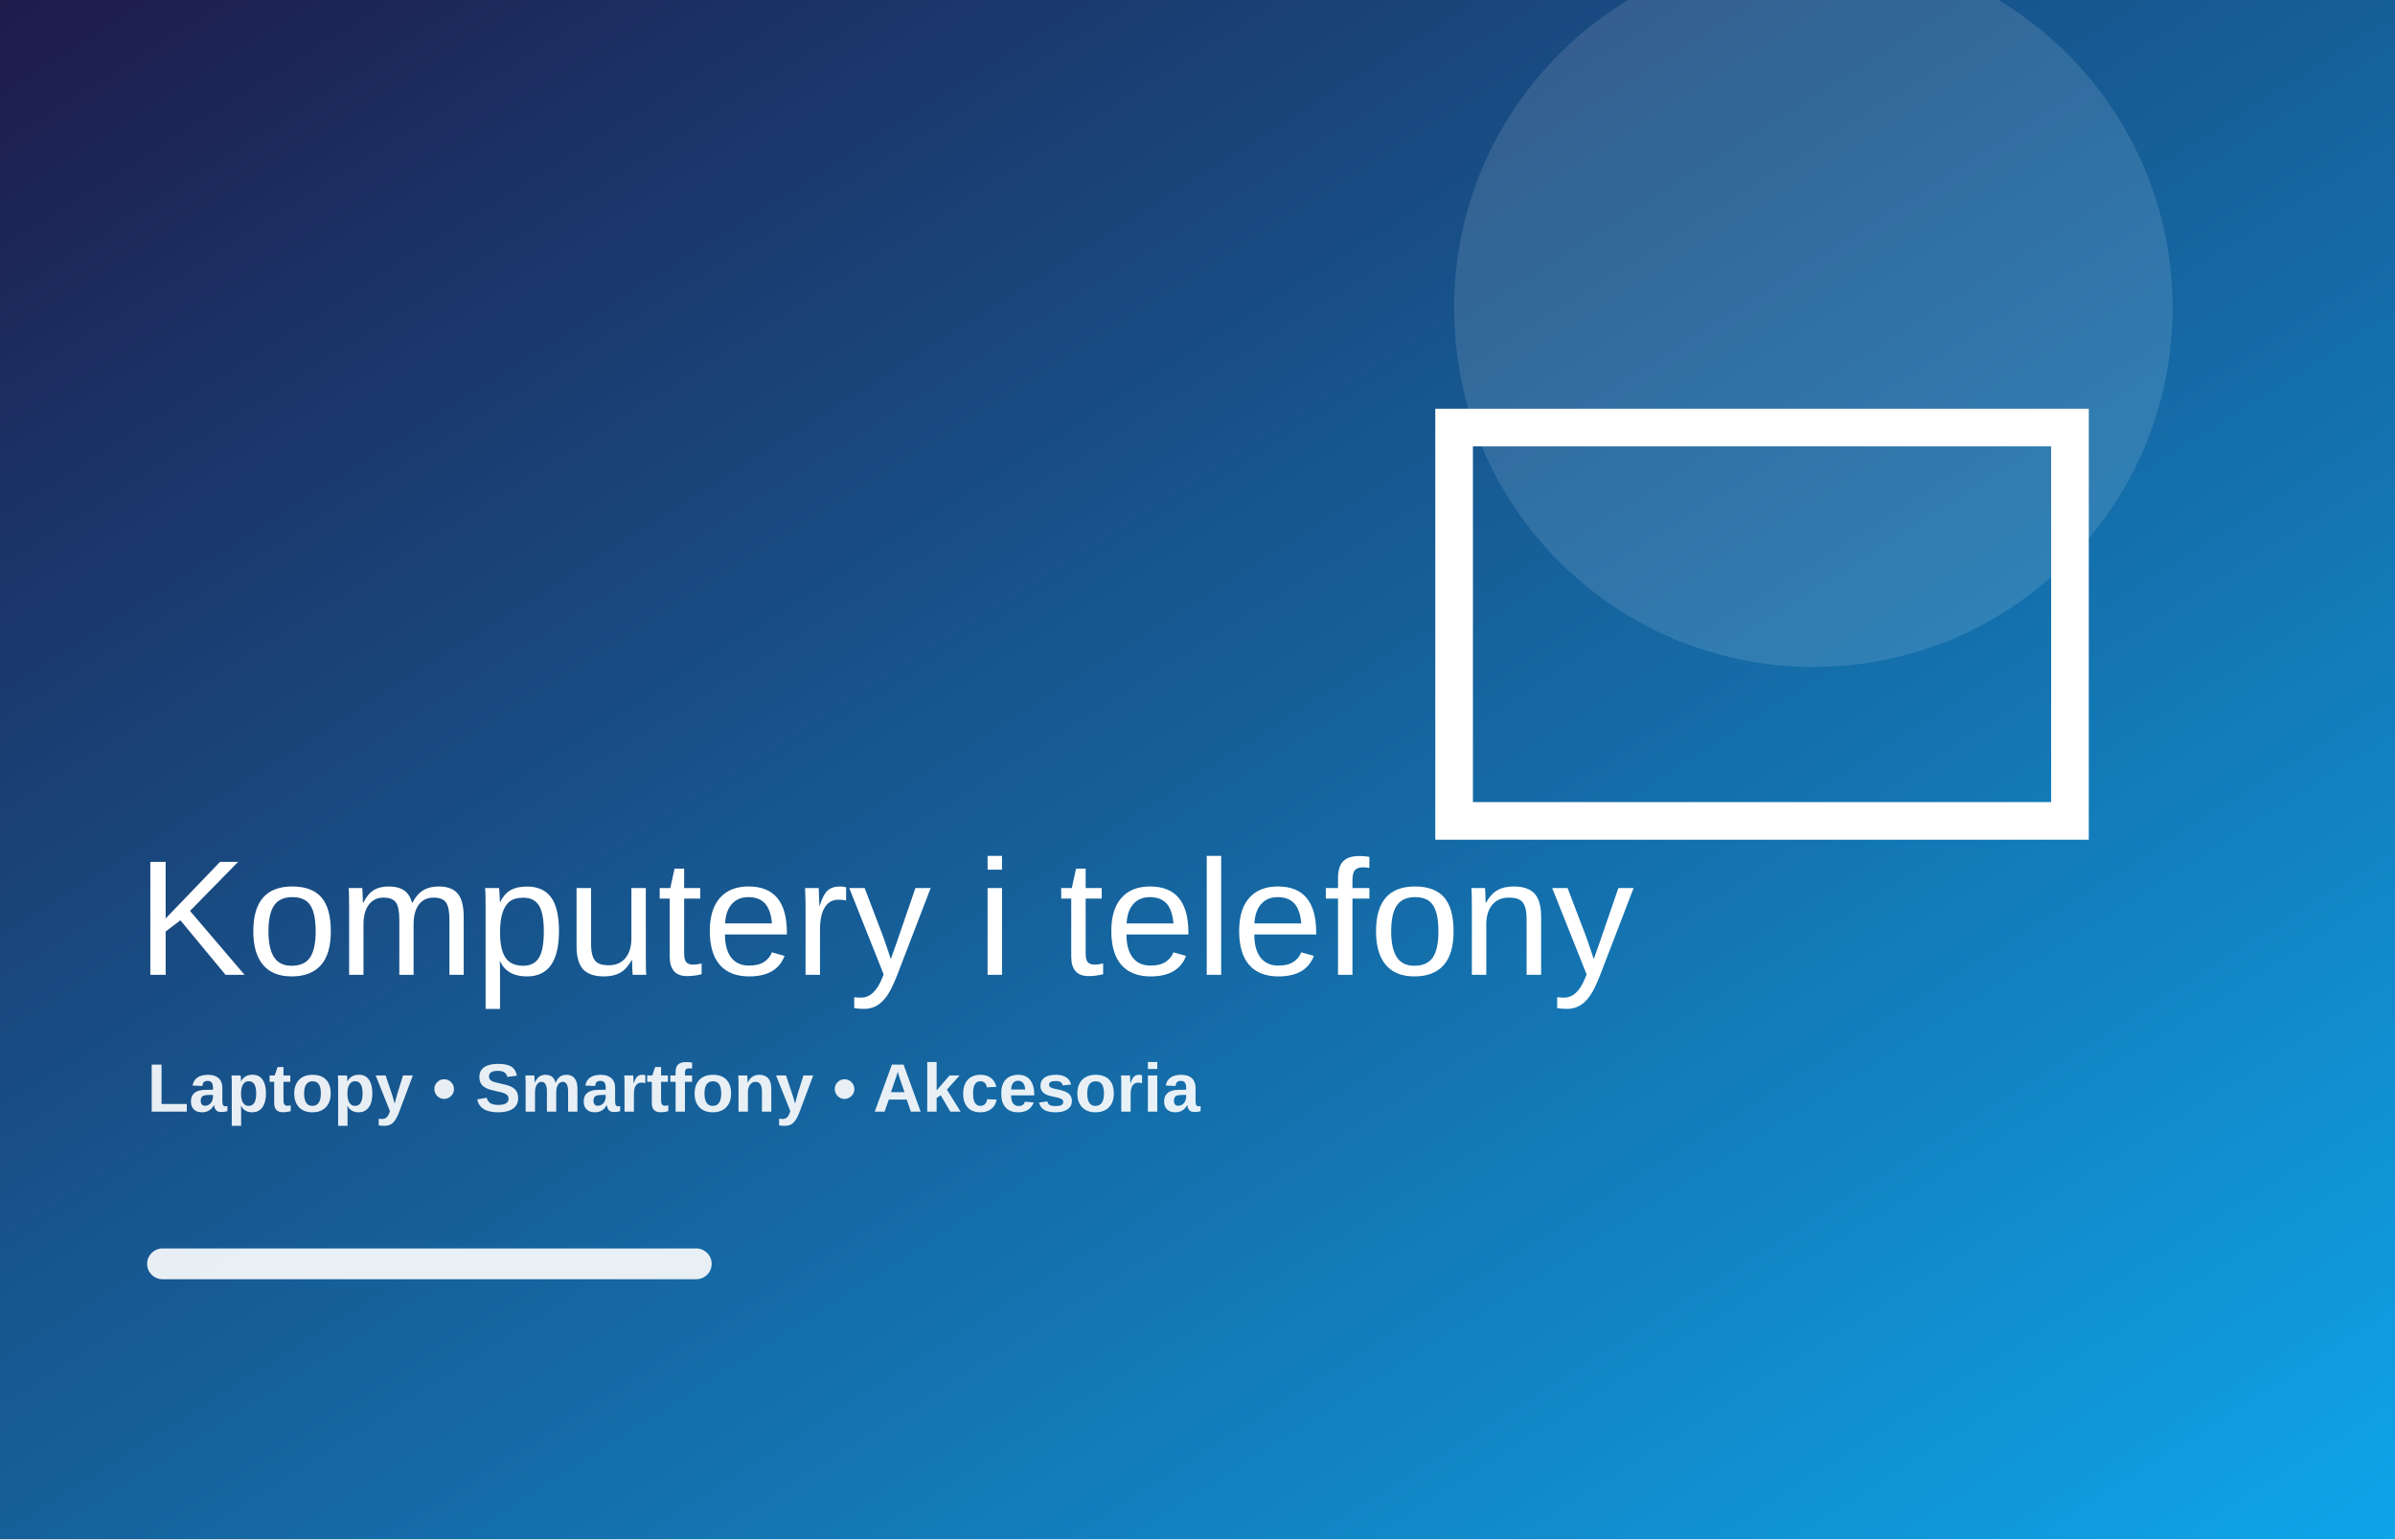
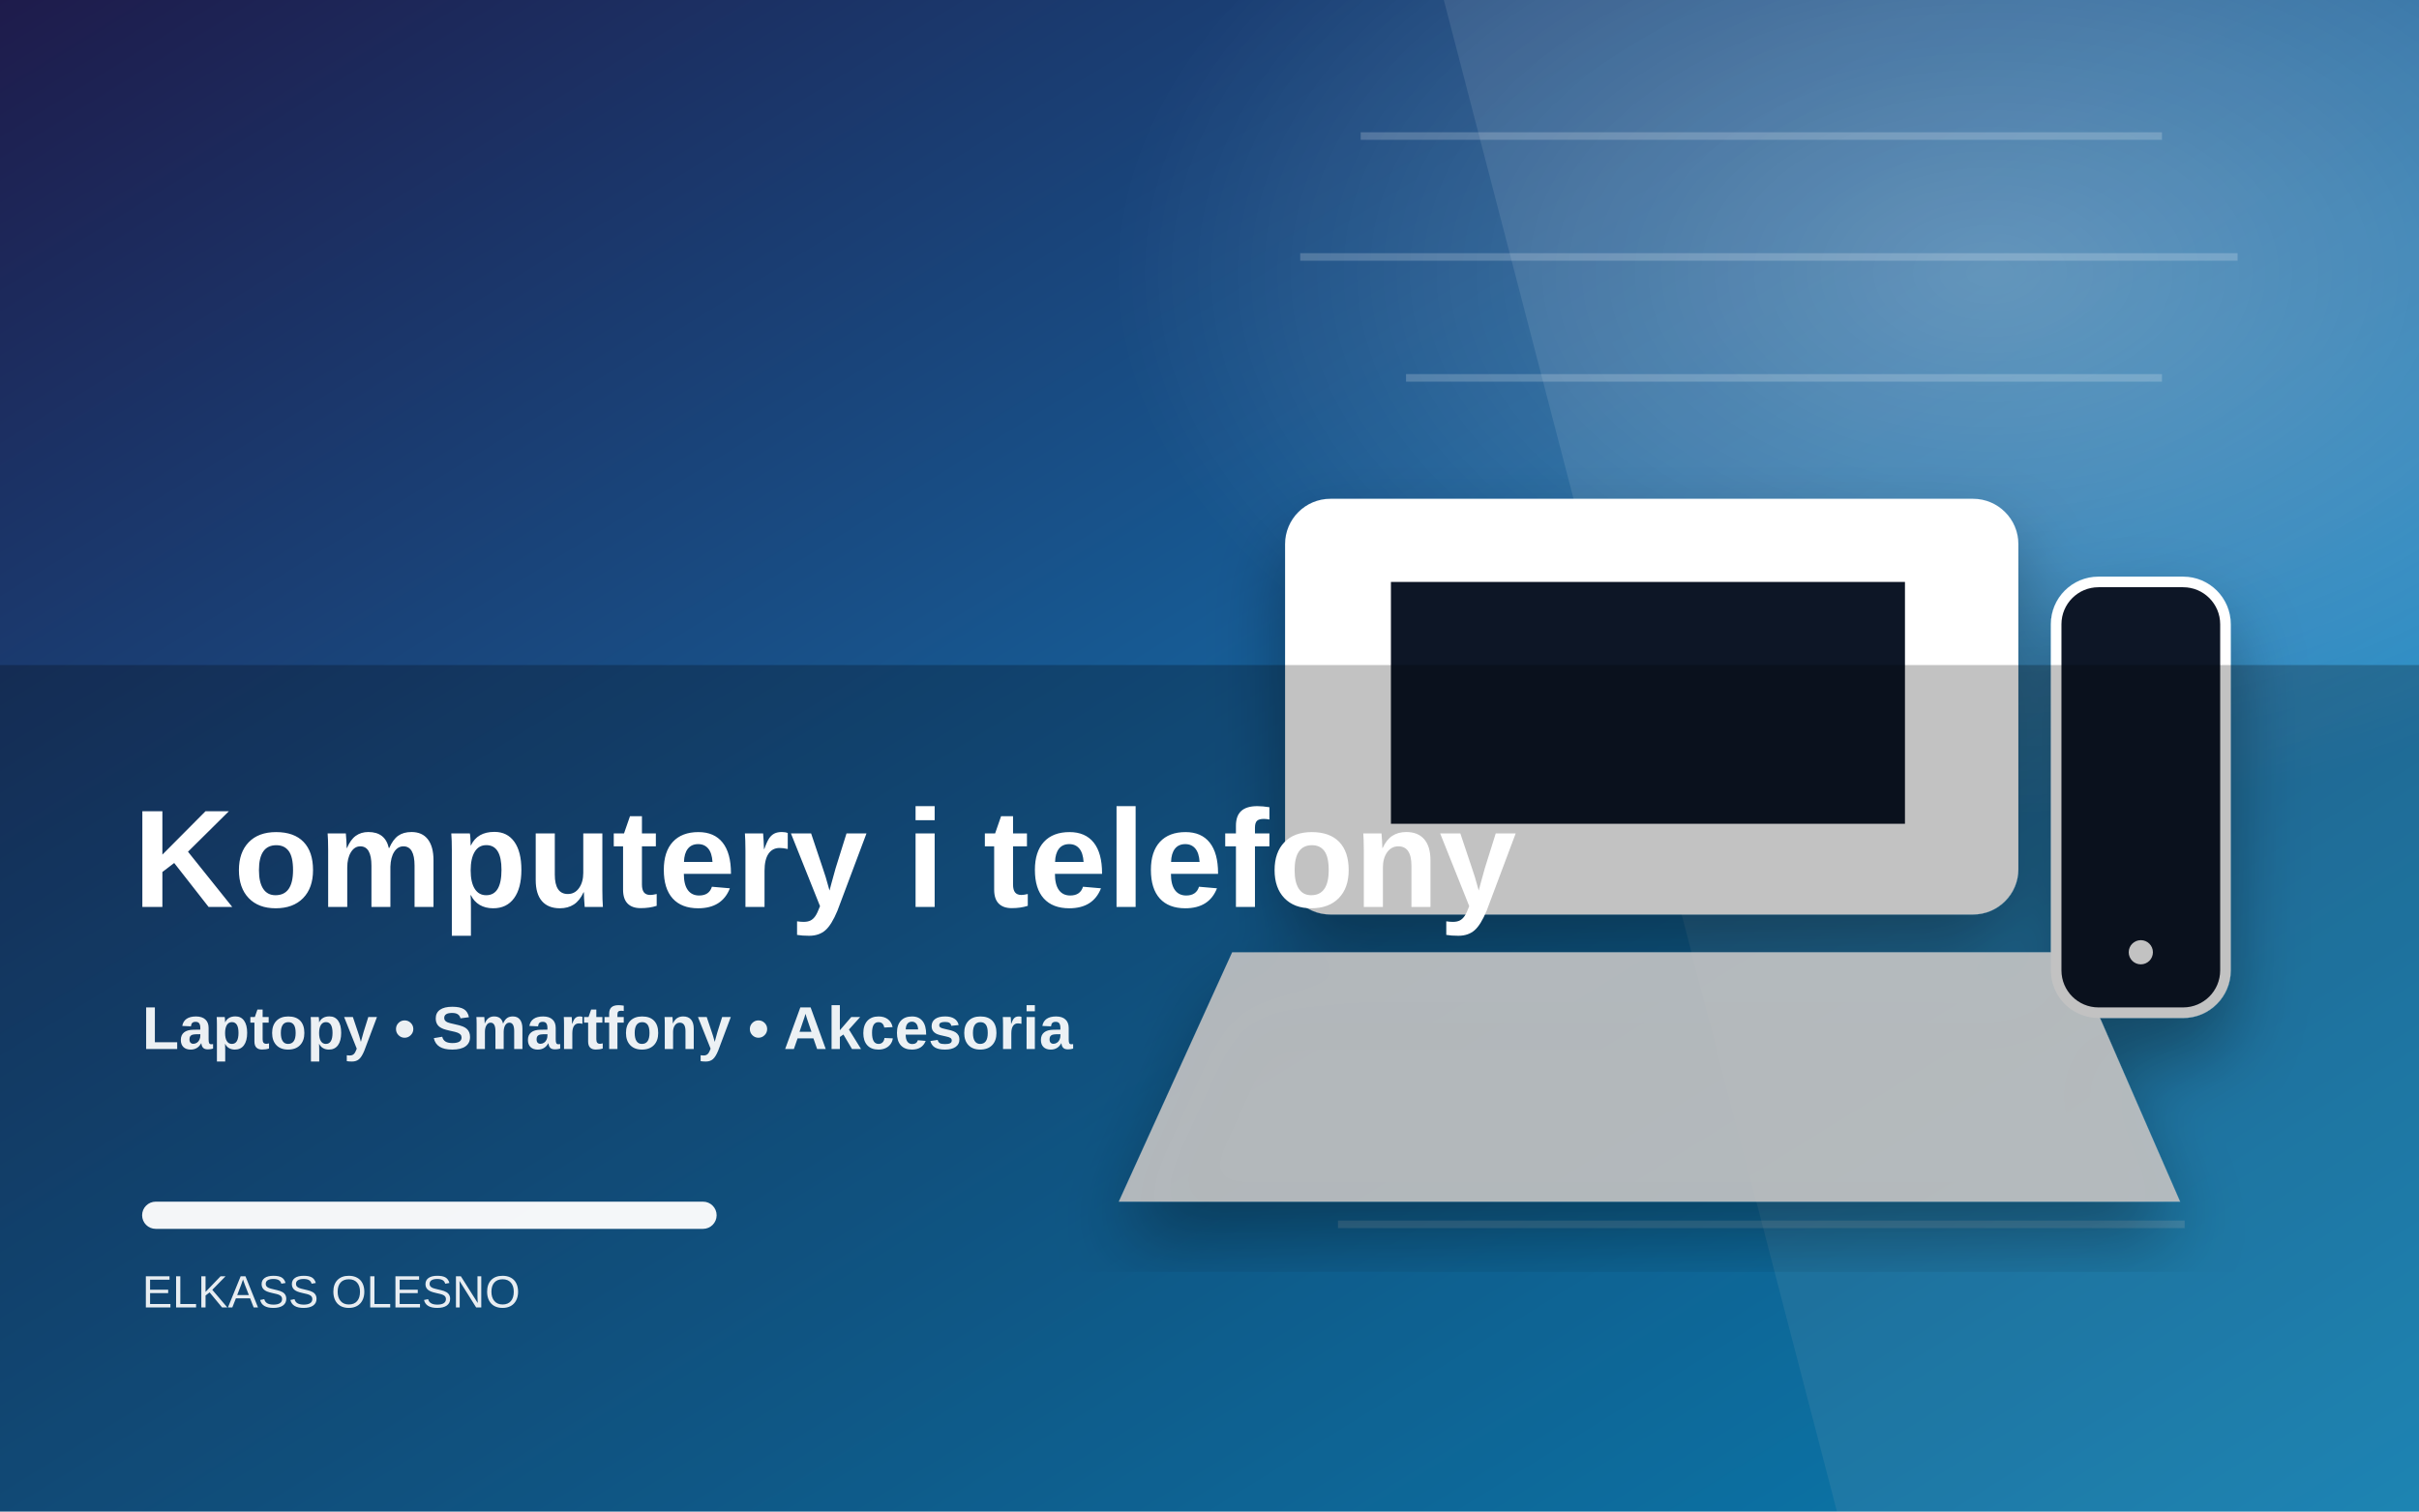
- <svg xmlns="http://www.w3.org/2000/svg" width="1400" height="900" viewBox="0 0 1400 900">
+ <svg xmlns="http://www.w3.org/2000/svg" width="1600" height="1000" viewBox="0 0 1600 1000">
  <defs>
-     <linearGradient id="g" x1="0" x2="1" y1="0" y2="1">
+     <linearGradient id="bg" x1="0" y1="0" x2="1" y2="1">
      <stop stop-color="#1e1b4b" />
      <stop offset="1" stop-color="#0ea5e9" />
    </linearGradient>
+     <radialGradient id="glow" cx=".82" cy=".18" r=".45">
+       <stop stop-color="white" stop-opacity=".26" />
+       <stop offset=".8" stop-color="white" stop-opacity="0" />
+     </radialGradient>
+     <filter id="shadow">
+       <feDropShadow dx="0" dy="26" stdDeviation="24" flood-opacity=".35" />
+     </filter>
  </defs>
-   <rect width="1400" height="900" fill="url(#g)" />
-   <circle cx="1060" cy="180" r="210" fill="white" opacity=".12" />
-   <path d="M850 250h360v230H850z" fill="none" stroke="white" stroke-width="22" rx="30" />
-   <text x="80" y="570" font-size="96" font-family="Arial Black,Arial" fill="white">Komputery i telefony</text>
-   <text x="86" y="650" font-size="40" font-family="Arial" font-weight="700" fill="white" opacity=".9">Laptopy • Smartfony • Akcesoria</text>
-   <rect x="86" y="730" width="330" height="18" rx="9" fill="white" opacity=".9" />
+   <rect width="1600" height="1000" fill="url(#bg)" />
+   <rect width="1600" height="1000" fill="url(#glow)" />
+   <path d="M955 0h645v1000h-385z" fill="white" opacity=".10" />
+   <g opacity=".20">
+     <path d="M900 90h530M860 170h620M930 250h500M885 810h560" stroke="white" stroke-width="5" />
+   </g>
+   <g filter="url(#shadow)">
+     <rect x="850" y="330" width="485" height="275" rx="30" fill="white" />
+     <rect x="920" y="385" width="340" height="160" fill="#111827" />
+     <path d="M815 630h555l72 165H740z" fill="white" opacity=".90" />
+     <rect x="1360" y="385" width="112" height="285" rx="28" fill="#111827" stroke="white" stroke-width="7" />
+     <circle cx="1416" cy="630" r="8" fill="white" />
+   </g>
+   <rect y="440" width="1600" height="560" fill="black" opacity=".24" />
+   <text x="88" y="600" font-family="Arial Black,Arial" font-size="92" font-weight="900" fill="white">Komputery i telefony</text>
+   <text x="94" y="694" font-family="Arial, sans-serif" font-size="40" font-weight="800" fill="white" opacity=".92">Laptopy • Smartfony • Akcesoria</text>
+   <rect x="94" y="795" width="380" height="18" rx="9" fill="white" opacity=".95" />
+   <text x="94" y="865" font-family="Arial Black,Arial" font-size="30" fill="white" opacity=".9">ELKASS OLESNO</text>
</svg>
